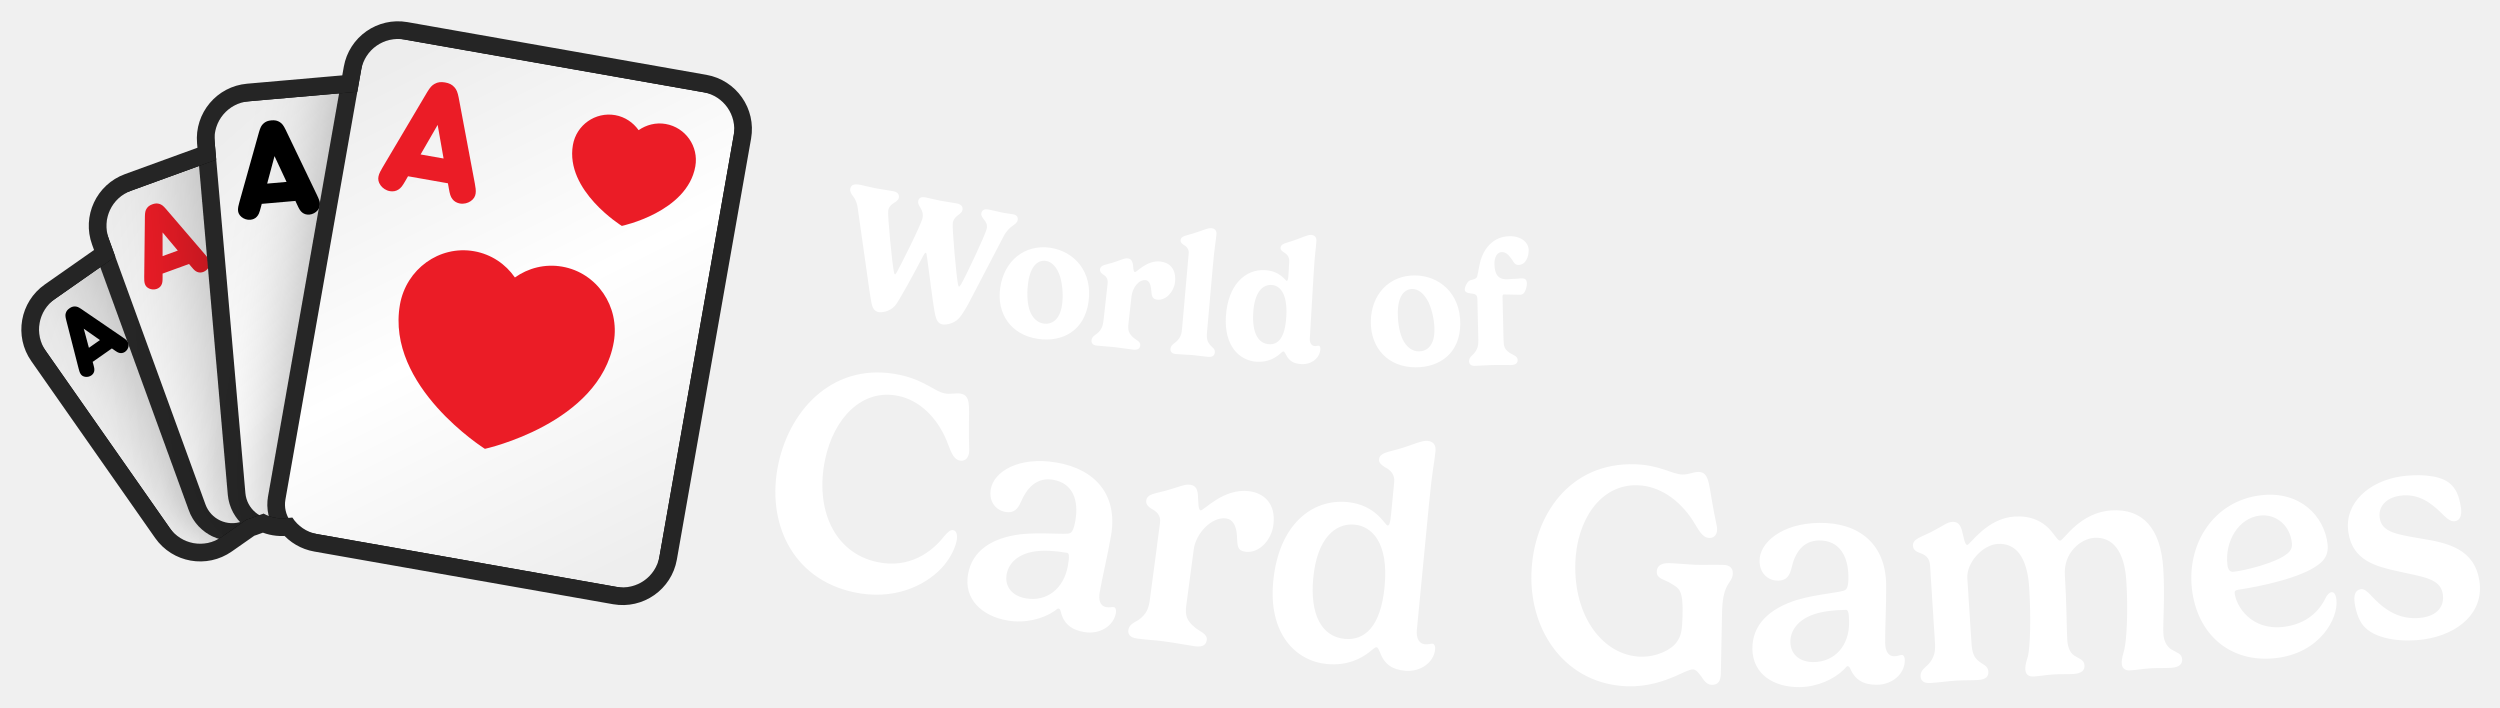
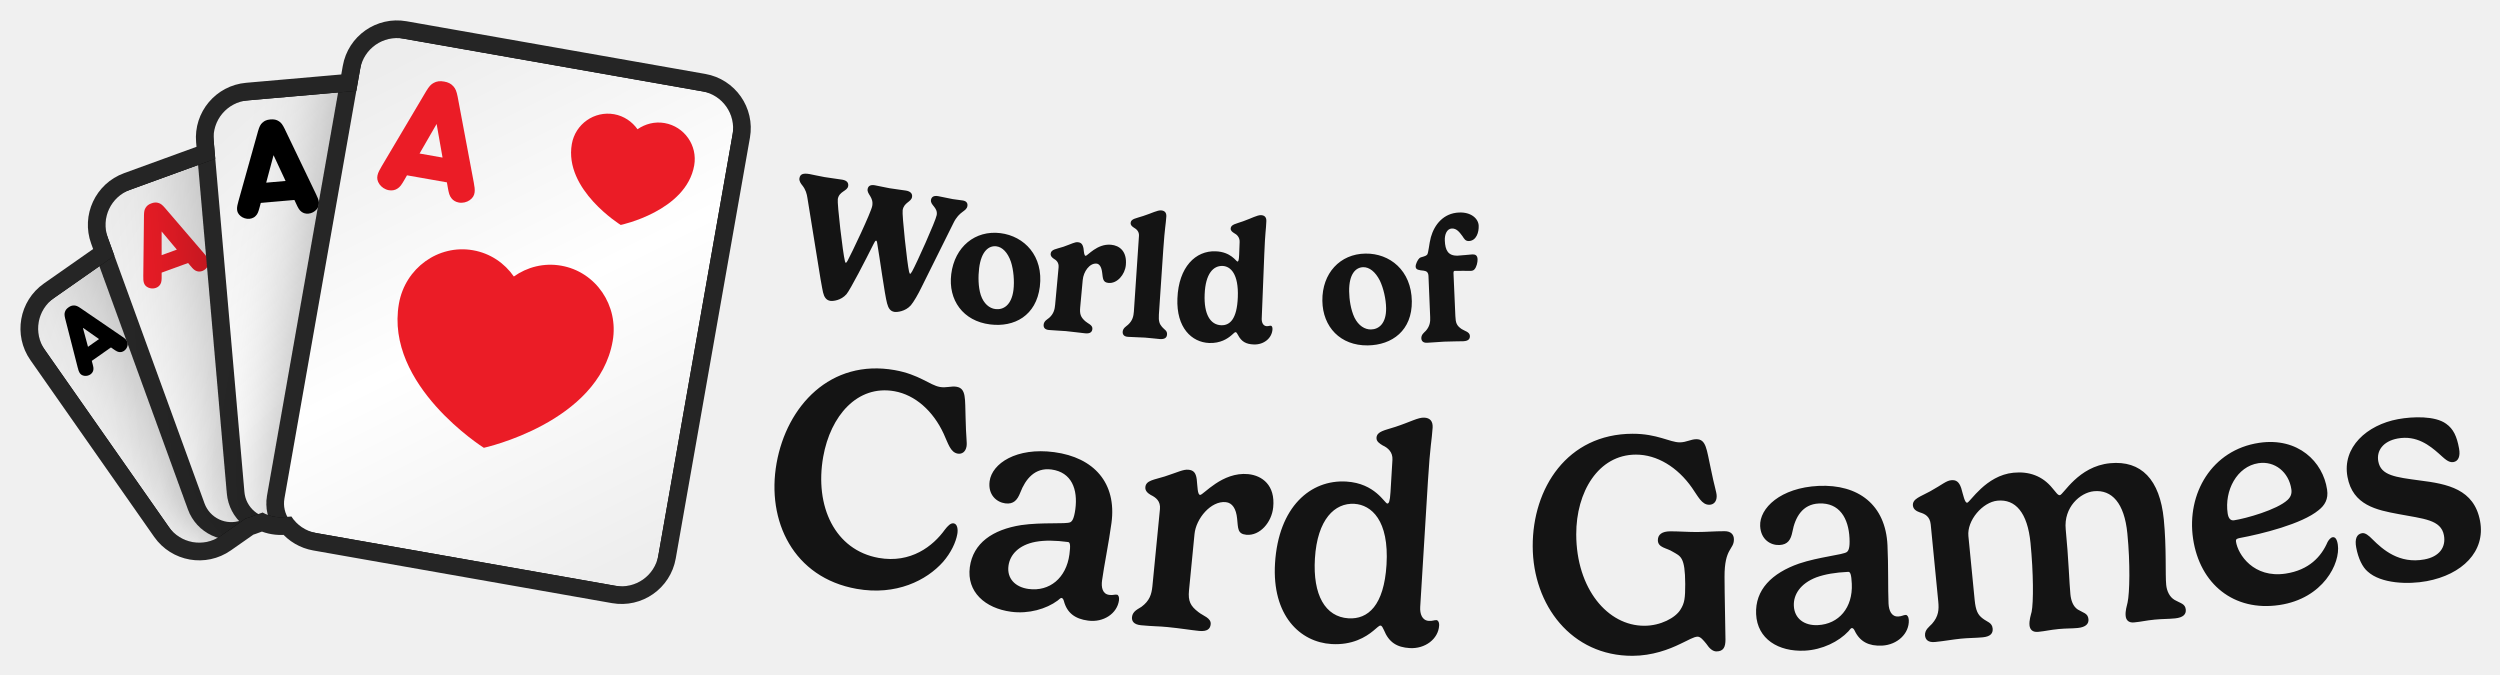
- <svg xmlns="http://www.w3.org/2000/svg" xmlns:xlink="http://www.w3.org/1999/xlink" viewBox="-3.41 -3.41 426.53 120.65" width="426.53" height="120.65">
+ <svg xmlns="http://www.w3.org/2000/svg" xmlns:xlink="http://www.w3.org/1999/xlink" viewBox="-3.26 -3.26 426.68 115.19" width="426.68" height="115.19">
  <defs>
    <rect id="path-1" x="0" y="0" width="5464" height="1280" />
    <rect id="path-3" x="0" y="0" width="1279.966" height="1280" />
    <path d="M654.667,7.381 L1041.451,230.691 C1067.755,245.877 1076.767,279.512 1061.581,305.816 L747.051,850.597 C731.865,876.902 698.23,885.914 671.926,870.727 L285.142,647.418 C271.344,639.451 262.304,626.408 259.019,612.01 L248.673,609.238 C237.588,606.268 228.207,600.115 221.247,592.027 L200.473,592.025 C198.498,592.025 196.547,591.921 194.626,591.718 L151.468,603.281 C122.13,611.142 91.974,593.731 84.112,564.393 L1.886,257.522 C-5.975,228.183 11.436,198.027 40.774,190.166 L145.477,162.11 L145.477,133.795 C145.477,103.422 170.1,78.799 200.473,78.799 L333.867,78.799 L340.716,53.24 C348.577,23.901 378.734,6.491 408.072,14.352 L563.147,55.903 L579.542,27.511 C594.728,1.207 628.363,-7.806 654.667,7.381 Z" id="path-5" />
    <filter x="-59.0%" y="-44.4%" width="218.0%" height="188.8%" filterUnits="objectBoundingBox" id="filter-7">
      <feOffset dx="0" dy="0" in="SourceAlpha" result="shadowOffsetOuter1" />
      <feGaussianBlur stdDeviation="64" in="shadowOffsetOuter1" result="shadowBlurOuter1" />
      <feColorMatrix values="0 0 0 0 0   0 0 0 0 0   0 0 0 0 0  0 0 0 0.32 0" type="matrix" in="shadowBlurOuter1" result="shadowMatrixOuter1" />
      <feMerge>
        <feMergeNode in="shadowMatrixOuter1" />
        <feMergeNode in="SourceGraphic" />
      </feMerge>
    </filter>
    <linearGradient x1="21.639%" y1="0%" x2="78.361%" y2="100%" id="linearGradient-8">
      <stop stop-color="#EDEDED" offset="0%" />
      <stop stop-color="#FFFFFF" offset="50.295%" />
      <stop stop-color="#EEEEEE" offset="100%" />
    </linearGradient>
    <filter x="-49.2%" y="-37.0%" width="198.3%" height="174.0%" filterUnits="objectBoundingBox" id="filter-9">
      <feOffset dx="0" dy="0" in="SourceAlpha" result="shadowOffsetOuter1" />
      <feGaussianBlur stdDeviation="64" in="shadowOffsetOuter1" result="shadowBlurOuter1" />
      <feColorMatrix values="0 0 0 0 0   0 0 0 0 0   0 0 0 0 0  0 0 0 0.32 0" type="matrix" in="shadowBlurOuter1" result="shadowMatrixOuter1" />
      <feMerge>
        <feMergeNode in="shadowMatrixOuter1" />
        <feMergeNode in="SourceGraphic" />
      </feMerge>
    </filter>
    <linearGradient x1="21.639%" y1="0%" x2="78.361%" y2="100%" id="linearGradient-10">
      <stop stop-color="#EDEDED" offset="0%" />
      <stop stop-color="#FFFFFF" offset="50.295%" />
      <stop stop-color="#EEEEEE" offset="100%" />
    </linearGradient>
    <filter x="-41.0%" y="-30.9%" width="181.9%" height="161.7%" filterUnits="objectBoundingBox" id="filter-11">
      <feOffset dx="0" dy="0" in="SourceAlpha" result="shadowOffsetOuter1" />
      <feGaussianBlur stdDeviation="64" in="shadowOffsetOuter1" result="shadowBlurOuter1" />
      <feColorMatrix values="0 0 0 0 0   0 0 0 0 0   0 0 0 0 0  0 0 0 0.32 0" type="matrix" in="shadowBlurOuter1" result="shadowMatrixOuter1" />
      <feMerge>
        <feMergeNode in="shadowMatrixOuter1" />
        <feMergeNode in="SourceGraphic" />
      </feMerge>
    </filter>
    <linearGradient x1="21.639%" y1="0%" x2="78.361%" y2="100%" id="linearGradient-12">
      <stop stop-color="#EDEDED" offset="0%" />
      <stop stop-color="#FFFFFF" offset="50.295%" />
      <stop stop-color="#EEEEEE" offset="100%" />
    </linearGradient>
    <filter x="-34.1%" y="-25.7%" width="168.3%" height="151.4%" filterUnits="objectBoundingBox" id="filter-13">
      <feOffset dx="0" dy="0" in="SourceAlpha" result="shadowOffsetOuter1" />
      <feGaussianBlur stdDeviation="64" in="shadowOffsetOuter1" result="shadowBlurOuter1" />
      <feColorMatrix values="0 0 0 0 0   0 0 0 0 0   0 0 0 0 0  0 0 0 0.32 0" type="matrix" in="shadowBlurOuter1" result="shadowMatrixOuter1" />
      <feMerge>
        <feMergeNode in="shadowMatrixOuter1" />
        <feMergeNode in="SourceGraphic" />
      </feMerge>
    </filter>
    <linearGradient x1="21.639%" y1="0%" x2="78.361%" y2="100%" id="linearGradient-14">
      <stop stop-color="#EDEDED" offset="0%" />
      <stop stop-color="#FFFFFF" offset="50.295%" />
      <stop stop-color="#EEEEEE" offset="100%" />
    </linearGradient>
  </defs>
  <g transform="translate(-11.594,-23.478) scale(0.11594)">
    <mask id="mask-4" fill="white">
      <use xlink:href="#path-3" />
    </mask>
    <g id="Mask" />
    <g id="Group" stroke-width="1" fill-rule="evenodd" mask="url(#mask-4)">
      <g transform="translate(700.504, 678.0126) rotate(-20) translate(-700.504, -678.0126)translate(166.0272, 238.9585)">
        <g transform="translate(-0, -0)">
          <mask id="mask-6" fill="white">
            <use xlink:href="#path-5" />
          </mask>
          <path stroke="#252525" stroke-width="26" d="M661.167,-3.877 L1047.951,219.432 C1080.473,238.209 1091.616,279.794 1072.839,312.316 L758.31,857.097 C739.533,889.619 697.948,900.762 665.426,881.986 L278.642,658.676 C264.448,650.481 253.966,637.684 248.632,622.685 L245.308,621.795 C234.009,618.767 223.884,612.979 215.705,605.026 L200.473,605.025 C198.91,605.025 197.353,604.972 195.803,604.861 L154.833,615.838 C118.559,625.557 81.275,604.031 71.555,567.758 L-10.671,260.886 C-20.39,224.613 1.136,187.328 37.41,177.609 L132.477,152.135 L132.477,133.795 C132.477,96.242 162.92,65.799 200.473,65.799 L323.892,65.799 L328.159,49.875 C337.879,13.602 375.163,-7.925 411.436,1.795 L556.877,40.764 L568.283,21.011 C587.06,-11.511 628.645,-22.654 661.167,-3.877 Z" />
          <g mask="url(#mask-6)">
            <g transform="translate(-12.346, -20.1207)">
              <g id="small_spade_1" filter="url(#filter-7)" transform="translate(210.9129, 389.3938) rotate(-15) translate(-210.9129, -389.3938)translate(49.8576, 175.5497)">
                <rect id="Background" stroke="#252525" stroke-width="26" fill="url(#linearGradient-8)" x="-13" y="-13" width="348.11" height="453.688" rx="54.996" />
                <path d="M243.897,27.593 C243.897,27.593 294.439,46.921 294.501,83.212 C294.501,98.995 281.209,111.813 264.79,111.831 C259.556,111.836 254.629,110.478 250.35,108.157 L256.538,128.766 L231.229,128.766 L237.404,108.197 C233.153,110.517 228.26,111.881 223.047,111.892 C206.62,111.901 193.284,99.118 193.266,83.326 C193.205,47.045 243.897,27.593 243.897,27.593 Z" id="Spade-small" fill="#000000" />
                <path d="M24.778,103.856 L51.007,34.253 C52.733,29.769 54.044,27.838 56.046,26.251 C58.462,24.32 61.015,23.561 64.605,23.561 C68.194,23.561 70.748,24.32 73.164,26.251 C75.165,27.838 76.477,29.769 78.202,34.253 L104.431,103.856 C106.709,109.926 108.228,114.686 103.603,119.308 C101.463,121.446 98.219,122.895 94.906,122.895 C92.214,122.895 89.798,121.998 88.073,120.412 C86.002,118.549 85.105,116.687 83.31,111.72 L81.861,107.719 L47.349,107.719 L45.899,111.72 C44.105,116.687 43.207,118.549 41.137,120.412 C39.411,121.998 36.995,122.895 34.303,122.895 C30.99,122.895 27.746,121.446 25.606,119.308 C20.982,114.686 22.5,109.926 24.778,103.856 Z M74.544,87.576 L64.605,60.259 L54.665,87.576 L74.544,87.576 Z" id="A" fill="#000000" />
              </g>
              <g id="small_diamond_1" filter="url(#filter-9)" transform="translate(351.0898, 355.5329) rotate(-360) translate(-351.0898, -355.5329)translate(157.8235, 98.9199)">
                <rect id="Background" stroke="#252525" stroke-width="26" fill="url(#linearGradient-10)" x="-13" y="-13" width="412.533" height="539.226" rx="54.996" />
                <polygon id="Diamond-small" fill="#EB1B28" points="300.954 22.074 353.401 93.826 300.954 165.557 248.485 93.826" />
                <path d="M29.802,125.878 L61.277,42.355 C63.348,36.974 64.921,34.657 67.323,32.753 C70.222,30.435 73.287,29.524 77.594,29.524 C81.901,29.524 84.966,30.435 87.865,32.753 C90.267,34.657 91.841,36.974 93.911,42.355 L125.386,125.878 C128.119,133.163 129.942,138.875 124.392,144.421 C121.824,146.987 117.932,148.725 113.956,148.725 C110.725,148.725 107.826,147.649 105.756,145.745 C103.271,143.51 102.194,141.275 100.041,135.315 L98.301,130.514 L56.887,130.514 L55.148,135.315 C52.994,141.275 51.917,143.51 49.432,145.745 C47.362,147.649 44.463,148.725 41.232,148.725 C37.257,148.725 33.364,146.987 30.796,144.421 C25.247,138.875 27.069,133.163 29.802,125.878 Z M89.521,106.343 L77.594,73.562 L65.667,106.343 L89.521,106.343 Z" id="A" fill="#EB1B28" />
              </g>
              <g id="small_clover_1" filter="url(#filter-11)" transform="translate(511.6136, 377.7066) rotate(-345) translate(-511.6136, -377.7066)translate(279.6941, 69.771)">
                <rect id="Background" stroke="#252525" stroke-width="26" fill="url(#linearGradient-12)" x="-13" y="-13" width="489.839" height="641.871" rx="54.996" />
                <path d="M347.866,39.734 C367.599,39.734 383.595,55.536 383.595,75.06 C383.595,84.425 379.905,92.946 373.883,99.274 C378.307,97.333 383.203,96.253 388.353,96.253 C408.072,96.253 424.081,112.082 424.081,131.58 C424.081,151.104 408.072,166.919 388.353,166.919 C372.39,166.919 358.858,156.556 354.282,142.251 C354.334,142.684 354.408,143.092 354.506,143.474 C358.945,160.826 367.798,185.424 367.798,185.424 L328,185.424 C328,185.424 336.827,160.734 341.253,143.474 C341.354,143.079 341.428,142.656 341.479,142.206 C336.916,156.534 323.372,166.919 307.393,166.919 C287.646,166.919 271.677,151.104 271.677,131.58 C271.677,112.082 287.646,96.253 307.393,96.253 C312.539,96.253 317.432,97.331 321.855,99.271 C315.837,92.944 312.15,84.424 312.15,75.06 C312.15,55.536 328.133,39.734 347.866,39.734 Z" id="Clover-small" fill="#000000" />
                <path d="M28.576,146.475 L66.345,46.247 C68.83,39.79 70.719,37.009 73.601,34.724 C77.08,31.943 80.758,30.85 85.926,30.85 C91.095,30.85 94.772,31.943 98.251,34.724 C101.133,37.009 103.022,39.79 105.507,46.247 L143.276,146.475 C146.556,155.216 148.743,162.07 142.084,168.726 C139.003,171.805 134.331,173.891 129.56,173.891 C125.684,173.891 122.205,172.6 119.72,170.315 C116.738,167.633 115.446,164.951 112.862,157.799 L110.775,152.038 L61.078,152.038 L58.99,157.799 C56.406,164.951 55.114,167.633 52.132,170.315 C49.647,172.6 46.168,173.891 42.292,173.891 C37.521,173.891 32.85,171.805 29.768,168.726 C23.109,162.07 25.296,155.216 28.576,146.475 Z M100.239,123.032 L85.926,83.696 L71.613,123.032 L100.239,123.032 Z" id="A" fill="#000000" />
              </g>
              <g id="small_heart_1" filter="url(#filter-13)" transform="translate(675.6425, 459.1748) rotate(-330) translate(-675.6425, -459.1748)translate(397.3371, 89.6494)">
                <rect id="Background" stroke="#252525" stroke-width="26" fill="url(#linearGradient-14)" x="-13" y="-13" width="582.611" height="765.051" rx="54.996" />
                <path d="M341.635,288.824 C315.976,288.845 292.736,299.456 275.815,316.611 C258.851,299.507 235.579,288.948 209.909,288.989 C158.08,289.041 116.117,332.207 116.16,385.365 C116.309,507.485 276.113,572.616 276.113,572.616 C276.113,572.616 435.789,507.092 435.619,384.932 C435.544,331.774 393.497,288.752 341.635,288.824" id="Heart-big" fill="#EB1B28" />
                <path d="M417.458,71.521 C407.751,61.933 394.392,55.711 379.689,55.711 C350.027,55.745 325.983,79.908 326.015,109.677 C326.095,178.084 417.593,214.563 417.593,214.563 C417.593,214.563 508.981,177.883 508.901,109.459 C508.854,79.674 484.777,55.594 455.084,55.627 C440.412,55.627 427.165,61.899 417.458,71.521 Z" id="Heart-small" fill="#EB1B28" />
                <path d="M56.059,190.564 L101.383,70.289 C104.365,62.541 106.631,59.203 110.09,56.462 C114.264,53.124 118.677,51.813 124.88,51.813 C131.082,51.813 135.495,53.124 139.67,56.462 C143.129,59.203 145.395,62.541 148.377,70.289 L193.701,190.564 C197.637,201.054 200.261,209.278 192.269,217.265 C188.572,220.96 182.966,223.464 177.241,223.464 C172.589,223.464 168.415,221.914 165.433,219.172 C161.855,215.954 160.304,212.735 157.203,204.153 L154.698,197.239 L95.061,197.239 L92.556,204.153 C89.455,212.735 87.905,215.954 84.327,219.172 C81.345,221.914 77.17,223.464 72.518,223.464 C66.793,223.464 61.187,220.96 57.49,217.265 C49.499,209.278 52.123,201.054 56.059,190.564 Z M142.055,162.432 L124.88,115.228 L107.704,162.432 L142.055,162.432 Z" id="A" fill="#EB1B28" />
              </g>
            </g>
          </g>
        </g>
      </g>
    </g>
  </g>
-   <path fill="#ffffff" d="M154.06 40.31C154.26 39.92 154.42 39.7 154.52 39.72C154.6 39.73 154.68 39.87 154.7 40.14C155.05 42.41 155.81 49.06 156.18 50.46C156.39 51.27 156.68 51.8 157.4 51.94C157.83 52.02 159.28 51.92 160.23 50.86C160.74 50.29 161.52 49.01 162.08 47.9L167.77 37C168.84 34.89 170.03 35.11 170.22 34.12C170.31 33.63 170.05 33.27 169.48 33.16C168.9 33.05 168.31 33 167.73 32.89C167.09 32.76 165.85 32.45 165.28 32.34C164.45 32.18 164.11 32.49 164.02 32.96C163.85 33.85 165.2 34.25 164.95 35.56C164.75 36.58 161.32 43.81 160.58 45.06C160.4 45.34 160.28 45.51 160.21 45.5C160.15 45.49 160.1 45.36 160.04 45.11C159.76 43.81 159 35.39 159.15 34.6C159.41 33.28 160.64 33.26 160.8 32.4C160.92 31.8 160.53 31.43 159.8 31.29C159.05 31.14 158.13 31.04 156.96 30.82C156.32 30.69 155.08 30.38 154.49 30.27C153.67 30.11 153.34 30.42 153.25 30.89C153.08 31.78 154.27 32.27 153.99 33.77C153.77 34.88 150.24 41.91 149.61 43.01C149.51 43.2 149.36 43.42 149.27 43.4C149.22 43.39 149.15 43.24 149.12 43.08C148.81 41.74 147.99 33.25 148.13 32.49C148.39 31.15 149.77 31.21 149.94 30.32C150.05 29.78 149.75 29.36 148.98 29.21C148.2 29.06 147.14 28.93 145.93 28.7C144.7 28.46 144.1 28.27 143.4 28.13C142.35 27.93 141.79 28.07 141.65 28.81C141.56 29.28 141.88 29.75 142.12 30.05C142.68 30.78 142.86 31.51 142.94 32.18L144.92 46.13C145.06 47.14 145.27 48.25 145.29 48.37C145.47 49.18 145.79 49.71 146.51 49.84C146.93 49.93 148.33 49.82 149.29 48.76C149.94 48.02 152.72 42.9 154.06 40.31ZM175.03 41.1C176.03 41.24 176.94 42.16 177.46 43.8C177.88 45.19 178.01 47.1 177.79 48.6C177.41 51.19 176.01 51.99 174.65 51.8C173.61 51.65 172.66 50.83 172.2 49.36C171.78 47.93 171.81 46.15 172.01 44.78C172.43 41.85 173.75 40.91 175.03 41.1ZM167.24 45.68C166.59 50.11 169.09 53.74 173.69 54.41C177.82 55.01 181.59 53.06 182.3 48.13C183.06 42.91 179.83 39.45 175.76 38.86C171.48 38.24 167.91 41.02 167.24 45.68ZM192.06 44.39C192.57 44.44 192.9 45 192.99 45.96C193.1 47 193.07 47.61 194.05 47.72C195.51 47.88 196.88 46.36 197.06 44.73C197.32 42.39 196.04 41.38 194.59 41.21C192.22 40.95 190.55 43.05 190.22 43.01C189.97 42.99 189.95 42.37 189.89 41.78C189.77 41.01 189.49 40.73 188.94 40.67C188.42 40.62 187.99 40.9 186.45 41.4C185.28 41.76 184.35 41.79 184.26 42.54C184.22 42.94 184.46 43.16 184.75 43.39C185.17 43.63 185.66 44.05 185.57 44.9L184.86 51.28C184.77 52.04 184.6 52.8 183.79 53.48C183.48 53.73 182.89 54 182.82 54.63C182.77 55.07 182.97 55.47 183.69 55.55C184.95 55.69 185.58 55.69 186.58 55.8C188.04 55.96 189.04 56.15 189.9 56.24C190.77 56.34 191.07 56.02 191.13 55.51C191.2 54.83 190.38 54.59 189.93 54.17C189.17 53.46 188.99 52.94 189.12 51.78L189.64 47.14C189.8 45.7 190.87 44.25 192.06 44.39ZM204.13 36.58C204.19 35.9 203.84 35.57 203.26 35.52C202.61 35.46 201.69 35.96 200.19 36.41C199 36.79 198.08 36.84 198.01 37.55C197.98 37.95 198.26 38.17 198.55 38.37C198.98 38.62 199.46 39.05 199.4 39.79L198.26 52.7C198.2 53.46 198.04 54.22 197.23 54.92C196.94 55.18 196.35 55.46 196.29 56.09C196.26 56.54 196.46 56.93 197.19 56.99C198.25 57.09 199.1 57.09 200.08 57.17C200.85 57.24 201.86 57.4 202.63 57.47C203.49 57.55 203.81 57.22 203.85 56.71C203.91 56.05 203.41 55.9 203.02 55.42C202.62 54.92 202.42 54.45 202.52 53.28L203.5 42.18C203.84 38.32 203.99 38.15 204.13 36.58ZM213.11 55.32C211.27 55.21 210.2 53.4 210.4 49.99C210.61 46.43 212 45.11 213.56 45.21C214.91 45.29 216.29 46.6 216.05 50.59C215.83 54.32 214.61 55.41 213.11 55.32ZM218.61 58.71C220.32 58.81 221.77 57.71 221.86 56.15C221.88 55.81 221.74 55.58 221.58 55.57C221.37 55.56 221.2 55.65 220.89 55.63C220.24 55.59 220.03 54.92 220.06 54.35L220.71 43.32C220.94 39.45 221.09 39.28 221.18 37.71C221.22 37.02 220.87 36.71 220.29 36.67C219.64 36.63 218.7 37.16 217.22 37.65C216.04 38.06 215.11 38.14 215.07 38.85C215.04 39.25 215.36 39.46 215.66 39.66C216.09 39.89 216.6 40.38 216.55 41.19L216.43 43.32C216.37 44.32 216.27 44.52 216.12 44.51C215.88 44.5 215.06 42.84 212.43 42.68C209.03 42.48 206.06 45.21 205.74 50.61C205.44 55.59 208.03 58.13 211.01 58.31C212.94 58.42 214.16 57.63 214.85 57.06C215.21 56.77 215.42 56.54 215.55 56.55C215.73 56.56 215.81 56.8 215.96 57.04C216.51 58.17 217.28 58.63 218.61 58.71ZM237.57 45.89C238.58 45.9 239.6 46.68 240.35 48.23C240.95 49.56 241.34 51.43 241.32 52.95C241.31 55.57 240.02 56.55 238.65 56.54C237.6 56.54 236.55 55.86 235.89 54.46C235.27 53.1 235.06 51.33 235.07 49.95C235.09 46.99 236.27 45.89 237.57 45.89ZM230.47 51.49C230.44 55.97 233.41 59.23 238.06 59.26C242.23 59.29 245.7 56.84 245.73 51.87C245.77 46.59 242.1 43.61 237.99 43.58C233.66 43.55 230.5 46.78 230.47 51.49ZM252.94 47.2C252.93 46.88 253.07 46.83 253.15 46.83C253.66 46.82 255.56 46.89 255.92 46.88C256.2 46.88 256.39 46.78 256.51 46.66C256.92 46.25 257.11 45.4 257.09 44.91C257.08 44.23 256.69 44.07 256.21 44.08C255.83 44.09 254.28 44.23 253.75 44.24C252.06 44.28 251.6 43.25 251.56 41.65C251.54 40.56 251.96 39.61 252.81 39.6C253.66 39.58 254.12 40.29 254.6 40.95C254.87 41.38 255.06 41.8 255.67 41.79C256.96 41.76 257.42 40.31 257.4 39.21C257.37 38 256.17 36.84 254.09 36.89C251.44 36.95 249.85 38.86 249.2 41C248.87 42.12 248.74 43.72 248.5 43.98C248.12 44.34 247.54 44.29 247.2 44.53C246.89 44.77 246.49 45.52 246.5 45.98C246.52 46.53 247.04 46.6 247.89 46.7C248.37 46.77 248.64 47.01 248.65 47.61L248.81 54.63C248.83 55.39 248.74 56.16 248.03 56.95C247.76 57.24 247.22 57.58 247.23 58.22C247.24 58.66 247.49 59.03 248.22 59.01C249.27 58.99 250.14 58.89 251.11 58.87C252.6 58.84 253.53 58.89 254.38 58.87C255.26 58.85 255.53 58.49 255.52 57.98C255.5 57.3 254.64 57.13 254.14 56.78C253.29 56.18 253.13 55.72 253.11 54.54Z" />
-   <path fill="#ffffff" d="M129.39 75.72C127.29 85.56 131.6 95.35 142.3 97.64C149.02 99.07 154.3 96.59 157.2 93.55C158.61 92.03 159.49 90.32 159.8 88.87C159.96 88.14 159.89 87.18 159.24 87.04C158.72 86.93 158.2 87.47 157.69 88.06C155.59 90.79 151.7 93.65 146.25 92.48C138.82 90.9 135.59 83.31 137.38 74.9C138.86 67.97 143.63 62.81 149.91 64.15C153.44 64.9 156.42 67.76 158.07 71.7C158.77 73.37 159.1 74.9 160.34 75.17C161.02 75.31 161.69 74.97 161.89 74.01C162.04 73.33 161.85 72.42 161.9 69.12C161.9 65.87 162.22 64.12 160.55 63.76C159.65 63.57 158.78 63.93 157.69 63.69C156 63.33 154.24 61.43 150.11 60.55C139.21 58.22 131.47 66.01 129.39 75.72ZM178.8 93.03C178.12 97.04 175.18 99.29 171.63 98.68C169.38 98.3 167.97 96.77 168.33 94.6C168.65 92.74 170.19 91.12 173.12 90.67C174.69 90.45 176.48 90.54 178.65 90.91C178.99 90.97 179.07 91.46 178.8 93.03ZM170.73 87.74C165.87 88.34 162.43 90.51 161.74 94.61C161.03 98.8 164.09 101.71 168.51 102.46C171.49 102.97 174.53 102.19 176.51 100.83C176.76 100.66 177.02 100.38 177.2 100.41C177.38 100.44 177.51 100.67 177.57 100.93C178.03 102.97 179.36 104.06 181.58 104.43C184.2 104.88 186.6 103.4 186.98 101.15C187.08 100.55 186.87 100.21 186.66 100.18C186.27 100.11 185.97 100.28 185.34 100.17C184.19 99.98 184.01 98.82 184.21 97.66C184.61 95.28 185.58 91.3 186.16 87.9C187.3 81.12 183.57 76.64 176.82 75.5C170.4 74.41 166.14 77.05 165.63 80.06C165.24 82.37 166.68 83.69 168.15 83.94C169.59 84.18 170.25 83.43 170.78 82.2C171.77 79.89 173.44 77.97 176.24 78.44C179.69 79.03 180.64 81.99 180.07 85.36C179.79 87.01 179.46 87.39 179.14 87.55C178.43 87.88 174.3 87.35 170.73 87.74ZM205.78 85.04C206.91 85.19 207.51 86.26 207.62 87.91C207.74 89.58 207.56 90.52 209.09 90.73C211.38 91.03 213.5 88.77 213.84 86.19C214.34 82.46 212.16 80.72 209.77 80.4C205.32 79.81 201.99 83.73 201.43 83.66C200.99 83.6 201.06 82.24 200.96 80.97C200.85 79.8 200.42 79.4 199.61 79.29C198.74 79.17 197.82 79.64 195.51 80.3C193.7 80.81 192.31 80.83 192.15 81.99C192.07 82.62 192.5 83.03 193.01 83.37C193.89 83.83 194.69 84.47 194.5 85.84L192.76 98.97C192.58 100.31 192.22 101.41 190.77 102.4C190.22 102.75 189.24 103.08 189.1 104.08C189.01 104.73 189.31 105.36 190.57 105.53C192.75 105.82 193.45 105.78 195.09 106C197.32 106.3 199.07 106.66 200.46 106.85C201.88 107.04 202.38 106.54 202.48 105.78C202.62 104.7 201.2 104.3 200.46 103.64C199.13 102.55 198.74 101.69 198.98 99.88L200.26 90.3C200.61 87.64 203.28 84.71 205.78 85.04ZM226.01 105.59C222.05 105.21 220.05 101.39 220.65 95.18C221.29 88.49 224.38 85.78 227.71 86.1C230.59 86.38 233.55 89.09 232.82 96.67C232.15 103.62 229.34 105.91 226.01 105.59ZM236.29 111.03C238.9 111.28 241.22 109.64 241.44 107.37C241.5 106.76 241.24 106.44 241.02 106.42C240.63 106.38 240.37 106.57 239.71 106.51C238.55 106.4 238.21 105.24 238.32 104.08L240.39 82.63C240.98 76.45 241.29 75.78 241.5 73.57C241.61 72.46 241.1 71.9 240.15 71.81C239.12 71.71 237.71 72.48 235.14 73.22C233.35 73.74 231.98 73.85 231.87 74.96C231.81 75.59 232.36 75.96 232.89 76.31C233.78 76.74 234.59 77.54 234.46 78.81L233.93 84.3C233.78 85.94 233.58 86.27 233.32 86.24C232.87 86.2 231.37 82.72 226.48 82.25C220.38 81.66 214.74 86.16 213.82 95.77C212.96 104.65 217.6 109.36 222.96 109.88C226.53 110.22 228.87 108.88 230.17 107.88C230.83 107.39 231.18 106.99 231.42 107.02C231.69 107.04 231.81 107.4 231.99 107.79C232.77 109.95 234.12 110.82 236.29 111.03ZM274.24 113.68C277.64 113.79 280.51 112.79 282.47 111.93C283.82 111.36 284.8 110.78 285.46 110.8C285.96 110.82 286.42 111.44 286.88 112.04C287.43 112.96 288 113.41 288.59 113.43C289.81 113.47 290.15 112.71 290.19 111.46C290.24 109.84 290.32 103.47 290.4 100.77C290.56 95.8 292.17 96.2 292.23 94.42C292.25 93.6 291.77 93 290.68 92.97C288.85 92.91 287.6 93 285.93 92.95C284.71 92.91 282.8 92.71 281.42 92.67C279.99 92.62 279.28 93.16 279.25 94.11C279.21 95.41 280.72 95.46 281.71 96.16C283.04 97 283.8 97.07 283.65 101.74C283.58 104.13 283.44 105 282.69 106.09C281.8 107.44 279.21 108.71 276.45 108.63C270.19 108.42 265.06 101.91 265.36 92.63C265.59 85.41 269.59 79.17 276.01 79.38C279.62 79.49 283.05 81.78 285.38 85.36C286.36 86.88 286.95 88.33 288.23 88.37C288.92 88.4 289.52 87.94 289.55 86.96C289.57 86.27 289.23 85.41 288.69 82.15C288.11 78.94 288.11 77.16 286.41 77.11C285.49 77.08 284.7 77.59 283.59 77.55C281.86 77.49 279.79 75.94 275.57 75.8C264.43 75.44 258.19 84.48 257.87 94.4C257.54 104.46 263.84 113.34 274.24 113.68ZM312.07 102.7C312.12 106.76 309.63 109.5 306.02 109.55C303.74 109.57 302.08 108.32 302.05 106.12C302.03 104.23 303.26 102.36 306.06 101.4C307.56 100.9 309.34 100.67 311.54 100.64C311.89 100.64 312.05 101.11 312.07 102.7ZM303.19 98.94C298.51 100.4 295.52 103.14 295.57 107.31C295.62 111.56 299.15 113.88 303.64 113.82C306.66 113.78 309.51 112.48 311.22 110.78C311.43 110.57 311.63 110.25 311.82 110.24C312.01 110.24 312.17 110.45 312.28 110.69C313.1 112.62 314.59 113.45 316.85 113.42C319.5 113.39 321.6 111.5 321.57 109.22C321.57 108.61 321.3 108.32 321.09 108.33C320.69 108.33 320.43 108.55 319.79 108.55C318.62 108.57 318.24 107.46 318.22 106.29C318.19 103.88 318.43 99.79 318.39 96.34C318.31 89.46 313.83 85.72 306.98 85.8C300.48 85.88 296.75 89.25 296.79 92.3C296.82 94.63 298.48 95.68 299.96 95.66C301.42 95.64 301.94 94.78 302.25 93.48C302.8 91.03 304.1 88.84 306.94 88.8C310.44 88.76 311.91 91.5 311.95 94.93C311.97 96.6 311.71 97.03 311.42 97.24C310.79 97.7 306.63 97.91 303.19 98.94ZM348.09 88.82C347.74 88.85 347.47 88.36 346.87 87.6C345.24 85.41 342.95 84.55 340.3 84.72C335.56 85.01 332.73 89.53 332.23 89.56C331.81 89.59 331.62 88.24 331.3 87.01C330.96 85.89 330.44 85.58 329.64 85.63C328.77 85.68 328.12 86.31 325.98 87.4C324.3 88.25 322.89 88.55 322.96 89.72C323 90.41 323.58 90.72 324.1 90.92C324.97 91.21 325.8 91.67 325.88 93.05L326.72 106.26C326.8 107.61 326.69 108.76 325.52 110.01C325.07 110.46 324.2 110.97 324.26 111.98C324.3 112.64 324.71 113.2 325.93 113.12C327.57 113.02 328.86 112.8 330.37 112.71C331.67 112.63 332.73 112.69 334.11 112.6C335.49 112.52 335.88 111.93 335.83 111.17C335.76 110.13 334.93 110.03 334.17 109.38C333.39 108.74 333.05 108.02 332.94 106.19L332.24 95.25C332.08 92.57 334.86 89.55 337.41 89.39C340.48 89.2 342.46 91.57 342.79 96.79C343.12 101.98 342.96 106.97 342.58 108.56C342.43 109.07 342.08 110 342.14 110.85C342.18 111.51 342.56 112.07 343.57 112.01C344.89 111.92 345.47 111.75 347.08 111.65C348.43 111.57 349.16 111.65 350.35 111.58C351.75 111.49 352.28 110.93 352.23 110.13C352.16 109.12 351.39 109.04 350.47 108.43C349.66 107.87 349.36 106.83 349.29 105.79C349.18 104.05 349.19 99.55 348.88 94.68C348.64 90.89 351.58 88.5 353.91 88.35C356.98 88.16 359.05 90.53 359.37 95.74C359.7 100.94 359.41 105.93 359 107.52C358.87 108.04 358.53 108.96 358.59 109.81C358.63 110.47 359.01 111.03 359.99 110.97C361.34 110.88 361.92 110.72 363.53 110.61C364.86 110.53 365.84 110.6 367.01 110.53C368.41 110.44 368.94 109.87 368.89 109.08C368.82 108.07 368.02 107.99 367.05 107.39C366.19 106.86 365.75 105.79 365.69 104.76C365.58 103.01 365.98 98.44 365.67 93.57C365.24 86.76 362.18 83.33 356.83 83.67C351.37 84.02 348.7 88.79 348.09 88.82ZM387.61 89.19C387.7 89.93 387.47 90.49 386.91 90.98C385.04 92.61 379.66 93.92 377.65 94.14C377.02 94.22 376.7 93.74 376.61 92.93C376.16 89.02 378.45 84.97 382.17 84.55C384.94 84.24 387.28 86.24 387.61 89.19ZM392.12 92.93C393.21 92.14 393.89 91.1 393.71 89.46C393.17 84.69 389.06 80.32 382.39 81.08C374.3 82 369.68 89.31 370.56 97.06C371.44 104.81 377.07 109.76 384.88 108.87C392.39 108.02 395.57 102.1 395.21 98.91C395.1 97.96 394.79 97.57 394.37 97.62C394.05 97.65 393.72 98.01 393.47 98.41C392.33 100.84 390.15 103.09 386.12 103.55C380.66 104.17 378.1 100.02 377.85 97.78C377.81 97.41 377.98 97.29 378.48 97.2C382.29 96.64 389.2 95.18 392.12 92.93ZM406.22 77.87C400.89 78.67 396.49 82.32 397.25 87.42C397.98 92.3 402.06 93.25 405.75 94.07C409.95 95.03 412.96 95.25 413.36 97.95C413.67 100.03 412.43 101.58 409.88 101.96C405.55 102.6 402.83 100 401.17 98.24C400.53 97.53 399.94 97.03 399.39 97.11C398.47 97.24 398.11 98.05 398.33 99.52C398.61 101.41 399.29 102.92 400.13 103.68C402.33 105.85 407.01 106.14 410.14 105.68C416.23 104.77 420.38 100.96 419.61 95.74C418.79 90.25 414.26 89.21 409.56 88.46C405.46 87.75 402.96 87.4 402.6 84.96C402.33 83.15 403.52 81.55 406.04 81.17C409.32 80.69 411.51 82.59 412.97 83.98C413.88 84.84 414.56 85.65 415.43 85.52C416.24 85.4 416.66 84.61 416.46 83.22C416.15 81.17 415.61 79.86 414.4 78.94C412.58 77.52 408.79 77.49 406.22 77.87Z" />
+   <path fill="#141414" d="M145.82 38.41C146 38.02 146.16 37.79 146.27 37.81C146.34 37.82 146.42 37.95 146.45 38.23C146.85 40.48 147.74 47.12 148.14 48.52C148.36 49.33 148.66 49.84 149.38 49.97C149.82 50.04 151.26 49.91 152.2 48.84C152.69 48.26 153.44 46.96 153.98 45.84L159.46 34.82C160.49 32.69 161.68 32.9 161.85 31.9C161.93 31.4 161.66 31.06 161.09 30.96C160.5 30.86 159.92 30.82 159.34 30.72C158.69 30.61 157.45 30.32 156.87 30.22C156.04 30.07 155.71 30.4 155.63 30.86C155.48 31.76 156.83 32.13 156.61 33.44C156.43 34.47 153.14 41.76 152.43 43.03C152.26 43.31 152.14 43.49 152.06 43.48C152.01 43.47 151.95 43.34 151.89 43.09C151.58 41.8 150.66 33.39 150.8 32.6C151.02 31.28 152.25 31.23 152.4 30.37C152.5 29.77 152.11 29.4 151.38 29.27C150.62 29.14 149.7 29.06 148.53 28.86C147.88 28.75 146.64 28.46 146.05 28.36C145.23 28.22 144.9 28.54 144.82 29.01C144.67 29.9 145.87 30.36 145.61 31.87C145.42 32.99 142.03 40.08 141.42 41.2C141.32 41.39 141.18 41.61 141.09 41.59C141.03 41.58 140.97 41.44 140.94 41.28C140.59 39.94 139.6 31.47 139.73 30.71C139.97 29.36 141.35 29.39 141.5 28.5C141.59 27.96 141.29 27.54 140.51 27.41C139.74 27.27 138.67 27.17 137.45 26.96C136.22 26.75 135.62 26.57 134.92 26.45C133.86 26.27 133.31 26.41 133.18 27.16C133.1 27.63 133.43 28.09 133.68 28.39C134.25 29.11 134.44 29.83 134.54 30.5L136.79 44.41C136.95 45.42 137.19 46.52 137.21 46.64C137.4 47.44 137.74 47.97 138.45 48.09C138.88 48.16 140.27 48.03 141.21 46.95C141.85 46.2 144.52 41.02 145.82 38.41ZM166.8 38.78C167.8 38.91 168.72 39.8 169.28 41.43C169.73 42.82 169.89 44.73 169.71 46.23C169.38 48.83 167.99 49.66 166.63 49.49C165.59 49.36 164.62 48.56 164.13 47.09C163.68 45.67 163.68 43.89 163.85 42.52C164.21 39.59 165.52 38.62 166.8 38.78ZM159.09 43.52C158.54 47.95 161.11 51.54 165.72 52.11C169.87 52.63 173.59 50.61 174.21 45.67C174.86 40.43 171.57 37.04 167.48 36.53C163.19 36 159.68 38.84 159.09 43.52ZM183.89 41.73C184.4 41.78 184.74 42.33 184.85 43.28C184.98 44.32 184.97 44.94 185.94 45.03C187.41 45.16 188.74 43.61 188.89 41.98C189.11 39.63 187.81 38.64 186.36 38.51C183.98 38.29 182.35 40.43 182.02 40.4C181.77 40.37 181.74 39.76 181.67 39.17C181.53 38.4 181.25 38.13 180.7 38.08C180.18 38.03 179.75 38.32 178.22 38.86C177.05 39.24 176.12 39.29 176.06 40.04C176.02 40.44 176.27 40.66 176.56 40.88C176.99 41.12 177.49 41.52 177.41 42.38L176.82 48.77C176.75 49.53 176.59 50.29 175.8 50.99C175.49 51.25 174.91 51.52 174.86 52.16C174.82 52.6 175.02 52.99 175.74 53.06C177 53.18 177.63 53.16 178.64 53.25C180.1 53.39 181.1 53.55 181.96 53.63C182.83 53.71 183.13 53.38 183.18 52.88C183.24 52.2 182.41 51.97 181.96 51.56C181.18 50.86 180.99 50.35 181.1 49.18L181.53 44.53C181.66 43.1 182.7 41.62 183.89 41.73ZM195.8 33.69C195.84 33.01 195.49 32.69 194.92 32.65C194.26 32.6 193.35 33.12 191.86 33.6C190.68 34 189.75 34.07 189.71 34.78C189.68 35.18 189.96 35.39 190.26 35.59C190.69 35.83 191.18 36.25 191.13 36.99L190.26 49.92C190.2 50.68 190.06 51.44 189.27 52.16C188.98 52.43 188.4 52.72 188.35 53.35C188.32 53.8 188.54 54.19 189.26 54.23C190.33 54.31 191.18 54.29 192.16 54.36C192.93 54.41 193.95 54.55 194.72 54.61C195.58 54.66 195.89 54.33 195.92 53.82C195.97 53.16 195.47 53.02 195.07 52.54C194.65 52.05 194.45 51.59 194.53 50.42L195.28 39.3C195.55 35.43 195.69 35.26 195.8 33.69ZM205.15 52.25C203.31 52.17 202.2 50.39 202.34 46.97C202.48 43.41 203.84 42.07 205.4 42.13C206.75 42.18 208.16 43.47 208 47.47C207.86 51.19 206.65 52.31 205.15 52.25ZM210.72 55.53C212.43 55.6 213.85 54.46 213.92 52.9C213.93 52.56 213.79 52.33 213.63 52.33C213.42 52.32 213.25 52.42 212.94 52.41C212.29 52.38 212.06 51.72 212.08 51.14L212.52 40.1C212.67 36.23 212.81 36.05 212.87 34.48C212.9 33.8 212.54 33.48 211.96 33.46C211.31 33.44 210.38 33.98 208.92 34.5C207.74 34.93 206.81 35.03 206.78 35.74C206.77 36.14 207.09 36.35 207.39 36.54C207.83 36.76 208.35 37.25 208.31 38.05L208.23 40.19C208.19 41.18 208.09 41.39 207.94 41.38C207.71 41.37 206.85 39.73 204.22 39.63C200.82 39.49 197.9 42.28 197.69 47.68C197.49 52.67 200.13 55.16 203.11 55.28C205.04 55.35 206.25 54.54 206.93 53.95C207.28 53.65 207.48 53.42 207.62 53.43C207.8 53.44 207.88 53.68 208.03 53.91C208.61 55.03 209.38 55.48 210.72 55.53ZM229.42 42.34C230.43 42.33 231.46 43.09 232.24 44.62C232.87 45.94 233.29 47.81 233.31 49.32C233.35 51.94 232.08 52.95 230.72 52.97C229.66 52.98 228.6 52.33 227.91 50.94C227.27 49.59 227.02 47.83 227 46.45C226.97 43.49 228.13 42.36 229.42 42.34ZM222.43 48.08C222.49 52.55 225.52 55.75 230.17 55.69C234.35 55.64 237.76 53.13 237.7 48.15C237.63 42.87 233.91 39.96 229.79 40.02C225.46 40.07 222.37 43.37 222.43 48.08ZM244.81 43.35C244.8 43.02 244.93 42.97 245.02 42.97C245.52 42.94 247.43 42.98 247.79 42.97C248.07 42.95 248.26 42.86 248.37 42.73C248.77 42.31 248.94 41.46 248.92 40.97C248.89 40.29 248.5 40.14 248.02 40.16C247.64 40.18 246.1 40.35 245.56 40.37C243.87 40.44 243.4 39.42 243.33 37.82C243.28 36.73 243.69 35.78 244.53 35.74C245.38 35.71 245.86 36.41 246.35 37.06C246.63 37.48 246.83 37.9 247.44 37.88C248.73 37.82 249.16 36.36 249.11 35.26C249.06 34.06 247.83 32.92 245.76 33.01C243.11 33.12 241.56 35.06 240.95 37.22C240.64 38.35 240.55 39.94 240.31 40.21C239.93 40.58 239.35 40.54 239.02 40.78C238.72 41.03 238.34 41.79 238.35 42.25C238.38 42.8 238.9 42.85 239.75 42.94C240.23 43.01 240.51 43.23 240.54 43.84L240.83 50.85C240.87 51.61 240.8 52.38 240.1 53.19C239.83 53.48 239.3 53.83 239.32 54.47C239.34 54.91 239.6 55.28 240.32 55.24C241.38 55.2 242.25 55.09 243.22 55.05C244.7 54.98 245.64 55.02 246.48 54.98C247.36 54.94 247.63 54.58 247.61 54.07C247.58 53.39 246.71 53.23 246.2 52.9C245.34 52.31 245.18 51.85 245.13 50.68Z" />
+   <path fill="#141414" d="M129.28 75.79C127.52 85.69 132.18 95.33 142.94 97.24C149.71 98.44 154.9 95.78 157.69 92.64C159.05 91.07 159.87 89.33 160.13 87.87C160.26 87.14 160.16 86.17 159.51 86.06C158.99 85.97 158.48 86.52 158 87.14C155.99 89.94 152.2 92.93 146.71 91.96C139.24 90.63 135.74 83.16 137.24 74.69C138.48 67.72 143.06 62.39 149.39 63.51C152.94 64.14 156.01 66.89 157.8 70.77C158.56 72.41 158.94 73.94 160.19 74.16C160.87 74.28 161.53 73.91 161.7 72.94C161.82 72.26 161.6 71.36 161.54 68.06C161.42 64.81 161.68 63.05 160.01 62.75C159.09 62.59 158.24 62.98 157.14 62.78C155.44 62.48 153.61 60.65 149.46 59.91C138.48 57.96 131.02 66.02 129.28 75.79ZM179.26 91.37C178.72 95.39 175.87 97.74 172.29 97.26C170.03 96.96 168.56 95.48 168.86 93.3C169.11 91.43 170.59 89.75 173.5 89.21C175.06 88.93 176.85 88.96 179.04 89.25C179.38 89.3 179.47 89.79 179.26 91.37ZM171.02 86.36C166.17 87.13 162.82 89.41 162.26 93.54C161.7 97.75 164.86 100.56 169.31 101.15C172.31 101.55 175.32 100.67 177.25 99.24C177.49 99.06 177.74 98.77 177.92 98.79C178.11 98.82 178.24 99.05 178.31 99.3C178.84 101.33 180.2 102.37 182.44 102.66C185.07 103.02 187.42 101.45 187.72 99.19C187.8 98.59 187.58 98.26 187.37 98.23C186.97 98.18 186.68 98.36 186.05 98.27C184.89 98.12 184.67 96.96 184.83 95.81C185.15 93.41 185.98 89.4 186.44 85.98C187.35 79.17 183.45 74.82 176.67 73.91C170.22 73.05 166.05 75.84 165.64 78.87C165.33 81.18 166.82 82.45 168.3 82.65C169.74 82.84 170.38 82.07 170.87 80.82C171.77 78.48 173.38 76.5 176.19 76.87C179.66 77.34 180.72 80.26 180.27 83.66C180.04 85.31 179.73 85.7 179.41 85.87C178.72 86.23 174.57 85.84 171.02 86.36ZM205.94 82.44C207.08 82.55 207.72 83.6 207.88 85.24C208.06 86.91 207.92 87.86 209.45 88.01C211.75 88.23 213.79 85.9 214.04 83.31C214.41 79.56 212.17 77.9 209.77 77.66C205.31 77.23 202.11 81.26 201.56 81.21C201.11 81.16 201.13 79.81 200.99 78.54C200.84 77.38 200.4 76.99 199.58 76.91C198.7 76.82 197.8 77.32 195.52 78.06C193.73 78.63 192.33 78.71 192.22 79.87C192.16 80.5 192.6 80.89 193.13 81.21C194.02 81.64 194.84 82.26 194.71 83.63L193.42 96.81C193.28 98.16 192.96 99.27 191.55 100.31C191.01 100.68 190.04 101.04 189.94 102.05C189.88 102.71 190.19 103.32 191.46 103.45C193.65 103.66 194.35 103.6 195.99 103.76C198.24 103.98 199.99 104.28 201.39 104.42C202.82 104.56 203.3 104.04 203.37 103.28C203.48 102.2 202.04 101.84 201.28 101.21C199.91 100.17 199.49 99.33 199.67 97.5L200.61 87.89C200.87 85.22 203.43 82.19 205.94 82.44ZM226.89 102.27C222.91 102.02 220.78 98.28 221.16 92.05C221.57 85.35 224.56 82.53 227.9 82.73C230.78 82.91 233.84 85.52 233.38 93.12C232.95 100.09 230.22 102.47 226.89 102.27ZM237.34 107.35C239.97 107.51 242.22 105.79 242.36 103.51C242.4 102.9 242.13 102.59 241.92 102.58C241.52 102.55 241.27 102.75 240.61 102.71C239.44 102.64 239.06 101.5 239.13 100.33L240.45 78.82C240.83 72.62 241.11 71.95 241.25 69.72C241.31 68.61 240.79 68.07 239.84 68.02C238.8 67.95 237.42 68.77 234.87 69.6C233.11 70.18 231.74 70.34 231.67 71.45C231.63 72.09 232.2 72.44 232.74 72.77C233.64 73.17 234.47 73.94 234.39 75.21L234.06 80.72C233.96 82.36 233.78 82.69 233.51 82.68C233.06 82.65 231.44 79.23 226.54 78.93C220.42 78.55 214.94 83.24 214.35 92.88C213.81 101.78 218.61 106.33 223.98 106.66C227.56 106.88 229.85 105.45 231.11 104.41C231.76 103.9 232.1 103.49 232.34 103.51C232.61 103.52 232.74 103.88 232.93 104.26C233.79 106.39 235.17 107.22 237.34 107.35ZM275.36 108.67C278.76 108.66 281.6 107.57 283.53 106.63C284.86 106.02 285.81 105.41 286.48 105.4C286.98 105.4 287.46 106.01 287.94 106.59C288.53 107.49 289.11 107.92 289.69 107.92C290.92 107.91 291.23 107.14 291.23 105.9C291.22 104.28 291.07 97.91 291.07 95.2C291.05 90.24 292.67 90.58 292.67 88.8C292.67 87.98 292.16 87.39 291.07 87.4C289.24 87.4 288 87.54 286.32 87.54C285.1 87.55 283.19 87.42 281.81 87.42C280.38 87.43 279.69 87.98 279.69 88.94C279.7 90.24 281.21 90.24 282.22 90.9C283.57 91.69 284.34 91.74 284.36 96.41C284.36 98.8 284.26 99.68 283.54 100.79C282.7 102.18 280.15 103.54 277.39 103.54C271.13 103.56 265.78 97.23 265.76 87.94C265.74 80.72 269.52 74.34 275.94 74.33C279.55 74.32 283.06 76.48 285.51 79.98C286.55 81.46 287.19 82.9 288.46 82.89C289.15 82.89 289.73 82.41 289.73 81.43C289.73 80.74 289.36 79.89 288.71 76.65C288.01 73.47 287.95 71.69 286.26 71.7C285.33 71.7 284.56 72.23 283.44 72.24C281.72 72.24 279.59 70.76 275.37 70.77C264.22 70.8 258.3 80.05 258.33 89.98C258.36 100.04 264.96 108.7 275.36 108.67ZM312.79 96.38C312.98 100.44 310.59 103.26 306.99 103.43C304.71 103.54 303 102.34 302.9 100.14C302.81 98.26 303.97 96.35 306.73 95.28C308.22 94.74 309.99 94.44 312.19 94.34C312.53 94.32 312.72 94.79 312.79 96.38ZM303.78 92.93C299.15 94.55 296.26 97.4 296.46 101.56C296.66 105.8 300.27 108 304.75 107.79C307.77 107.64 310.57 106.24 312.22 104.48C312.42 104.26 312.62 103.93 312.8 103.93C312.99 103.92 313.16 104.12 313.27 104.36C314.16 106.25 315.68 107.03 317.94 106.93C320.59 106.8 322.62 104.84 322.52 102.56C322.49 101.95 322.21 101.68 322 101.69C321.6 101.7 321.34 101.93 320.71 101.96C319.54 102.01 319.12 100.92 319.06 99.75C318.95 97.34 319.05 93.24 318.88 89.8C318.56 82.93 313.95 79.35 307.11 79.67C300.62 79.98 297.01 83.47 297.15 86.52C297.26 88.85 298.96 89.83 300.44 89.76C301.9 89.69 302.39 88.82 302.65 87.51C303.12 85.04 304.34 82.8 307.18 82.67C310.68 82.5 312.24 85.19 312.4 88.61C312.48 90.28 312.23 90.72 311.95 90.95C311.34 91.43 307.18 91.78 303.78 92.93ZM348.3 81.25C347.96 81.29 347.67 80.81 347.04 80.07C345.33 77.95 343.02 77.16 340.38 77.42C335.65 77.88 332.98 82.49 332.48 82.54C332.06 82.58 331.82 81.25 331.46 80.03C331.08 78.92 330.55 78.62 329.76 78.7C328.88 78.79 328.25 79.44 326.15 80.6C324.51 81.51 323.11 81.86 323.22 83.03C323.29 83.71 323.88 84 324.4 84.19C325.28 84.45 326.12 84.87 326.26 86.25L327.55 99.43C327.68 100.77 327.61 101.93 326.48 103.21C326.05 103.68 325.2 104.22 325.29 105.22C325.36 105.88 325.79 106.43 327 106.31C328.64 106.15 329.92 105.89 331.43 105.74C332.72 105.61 333.79 105.64 335.16 105.51C336.54 105.37 336.9 104.77 336.83 104.01C336.73 102.98 335.89 102.9 335.11 102.28C334.31 101.67 333.94 100.96 333.76 99.14L332.69 88.23C332.43 85.56 335.11 82.44 337.65 82.19C340.71 81.89 342.78 84.2 343.29 89.4C343.8 94.58 343.81 99.56 343.48 101.17C343.35 101.69 343.04 102.63 343.12 103.47C343.19 104.13 343.59 104.68 344.59 104.58C345.91 104.45 346.48 104.26 348.09 104.1C349.44 103.97 350.17 104.03 351.35 103.92C352.75 103.78 353.26 103.19 353.18 102.4C353.08 101.4 352.3 101.34 351.36 100.77C350.54 100.23 350.2 99.2 350.1 98.17C349.92 96.43 349.78 91.94 349.3 87.08C348.93 83.3 351.78 80.81 354.1 80.58C357.16 80.28 359.31 82.57 359.82 87.78C360.33 92.95 360.21 97.95 359.86 99.56C359.75 100.08 359.44 101.01 359.53 101.86C359.59 102.52 359.99 103.07 360.97 102.97C362.32 102.84 362.88 102.65 364.49 102.49C365.82 102.36 366.81 102.4 367.97 102.28C369.37 102.14 369.87 101.56 369.79 100.77C369.69 99.77 368.89 99.71 367.9 99.14C367.02 98.64 366.55 97.6 366.45 96.57C366.27 94.82 366.52 90.24 366.04 85.38C365.37 78.59 362.19 75.28 356.86 75.8C351.42 76.33 348.91 81.19 348.3 81.25ZM387.81 80.24C387.92 80.98 387.71 81.55 387.17 82.06C385.36 83.75 380.03 85.24 378.03 85.54C377.4 85.63 377.06 85.17 376.94 84.36C376.36 80.47 378.51 76.34 382.21 75.79C384.97 75.38 387.38 77.3 387.81 80.24ZM392.45 83.82C393.51 82.99 394.16 81.93 393.91 80.3C393.21 75.55 388.96 71.33 382.31 72.32C374.25 73.52 369.89 80.98 371.04 88.7C372.19 96.42 378 101.16 385.77 100C393.25 98.89 396.22 92.87 395.74 89.69C395.6 88.74 395.28 88.36 394.86 88.43C394.54 88.47 394.22 88.84 393.99 89.25C392.93 91.72 390.84 94.04 386.82 94.64C381.39 95.45 378.69 91.4 378.36 89.17C378.3 88.8 378.47 88.67 378.97 88.57C382.75 87.87 389.61 86.17 392.45 83.82ZM406.01 68.28C400.71 69.26 396.45 73.07 397.39 78.13C398.28 82.99 402.4 83.79 406.11 84.48C410.34 85.29 413.36 85.41 413.85 88.1C414.23 90.16 413.04 91.76 410.51 92.22C406.21 93.02 403.4 90.52 401.68 88.81C401.01 88.12 400.41 87.64 399.86 87.74C398.95 87.91 398.61 88.73 398.88 90.19C399.23 92.07 399.96 93.55 400.83 94.28C403.1 96.37 407.79 96.51 410.9 95.93C416.96 94.81 420.98 90.86 420.02 85.67C419.01 80.21 414.45 79.33 409.72 78.74C405.6 78.18 403.09 77.91 402.65 75.49C402.31 73.69 403.44 72.05 405.95 71.58C409.21 70.98 411.46 72.81 412.98 74.15C413.91 74.97 414.62 75.76 415.49 75.6C416.29 75.45 416.69 74.65 416.43 73.27C416.06 71.23 415.47 69.94 414.22 69.06C412.35 67.7 408.57 67.81 406.01 68.28Z" />
</svg>
